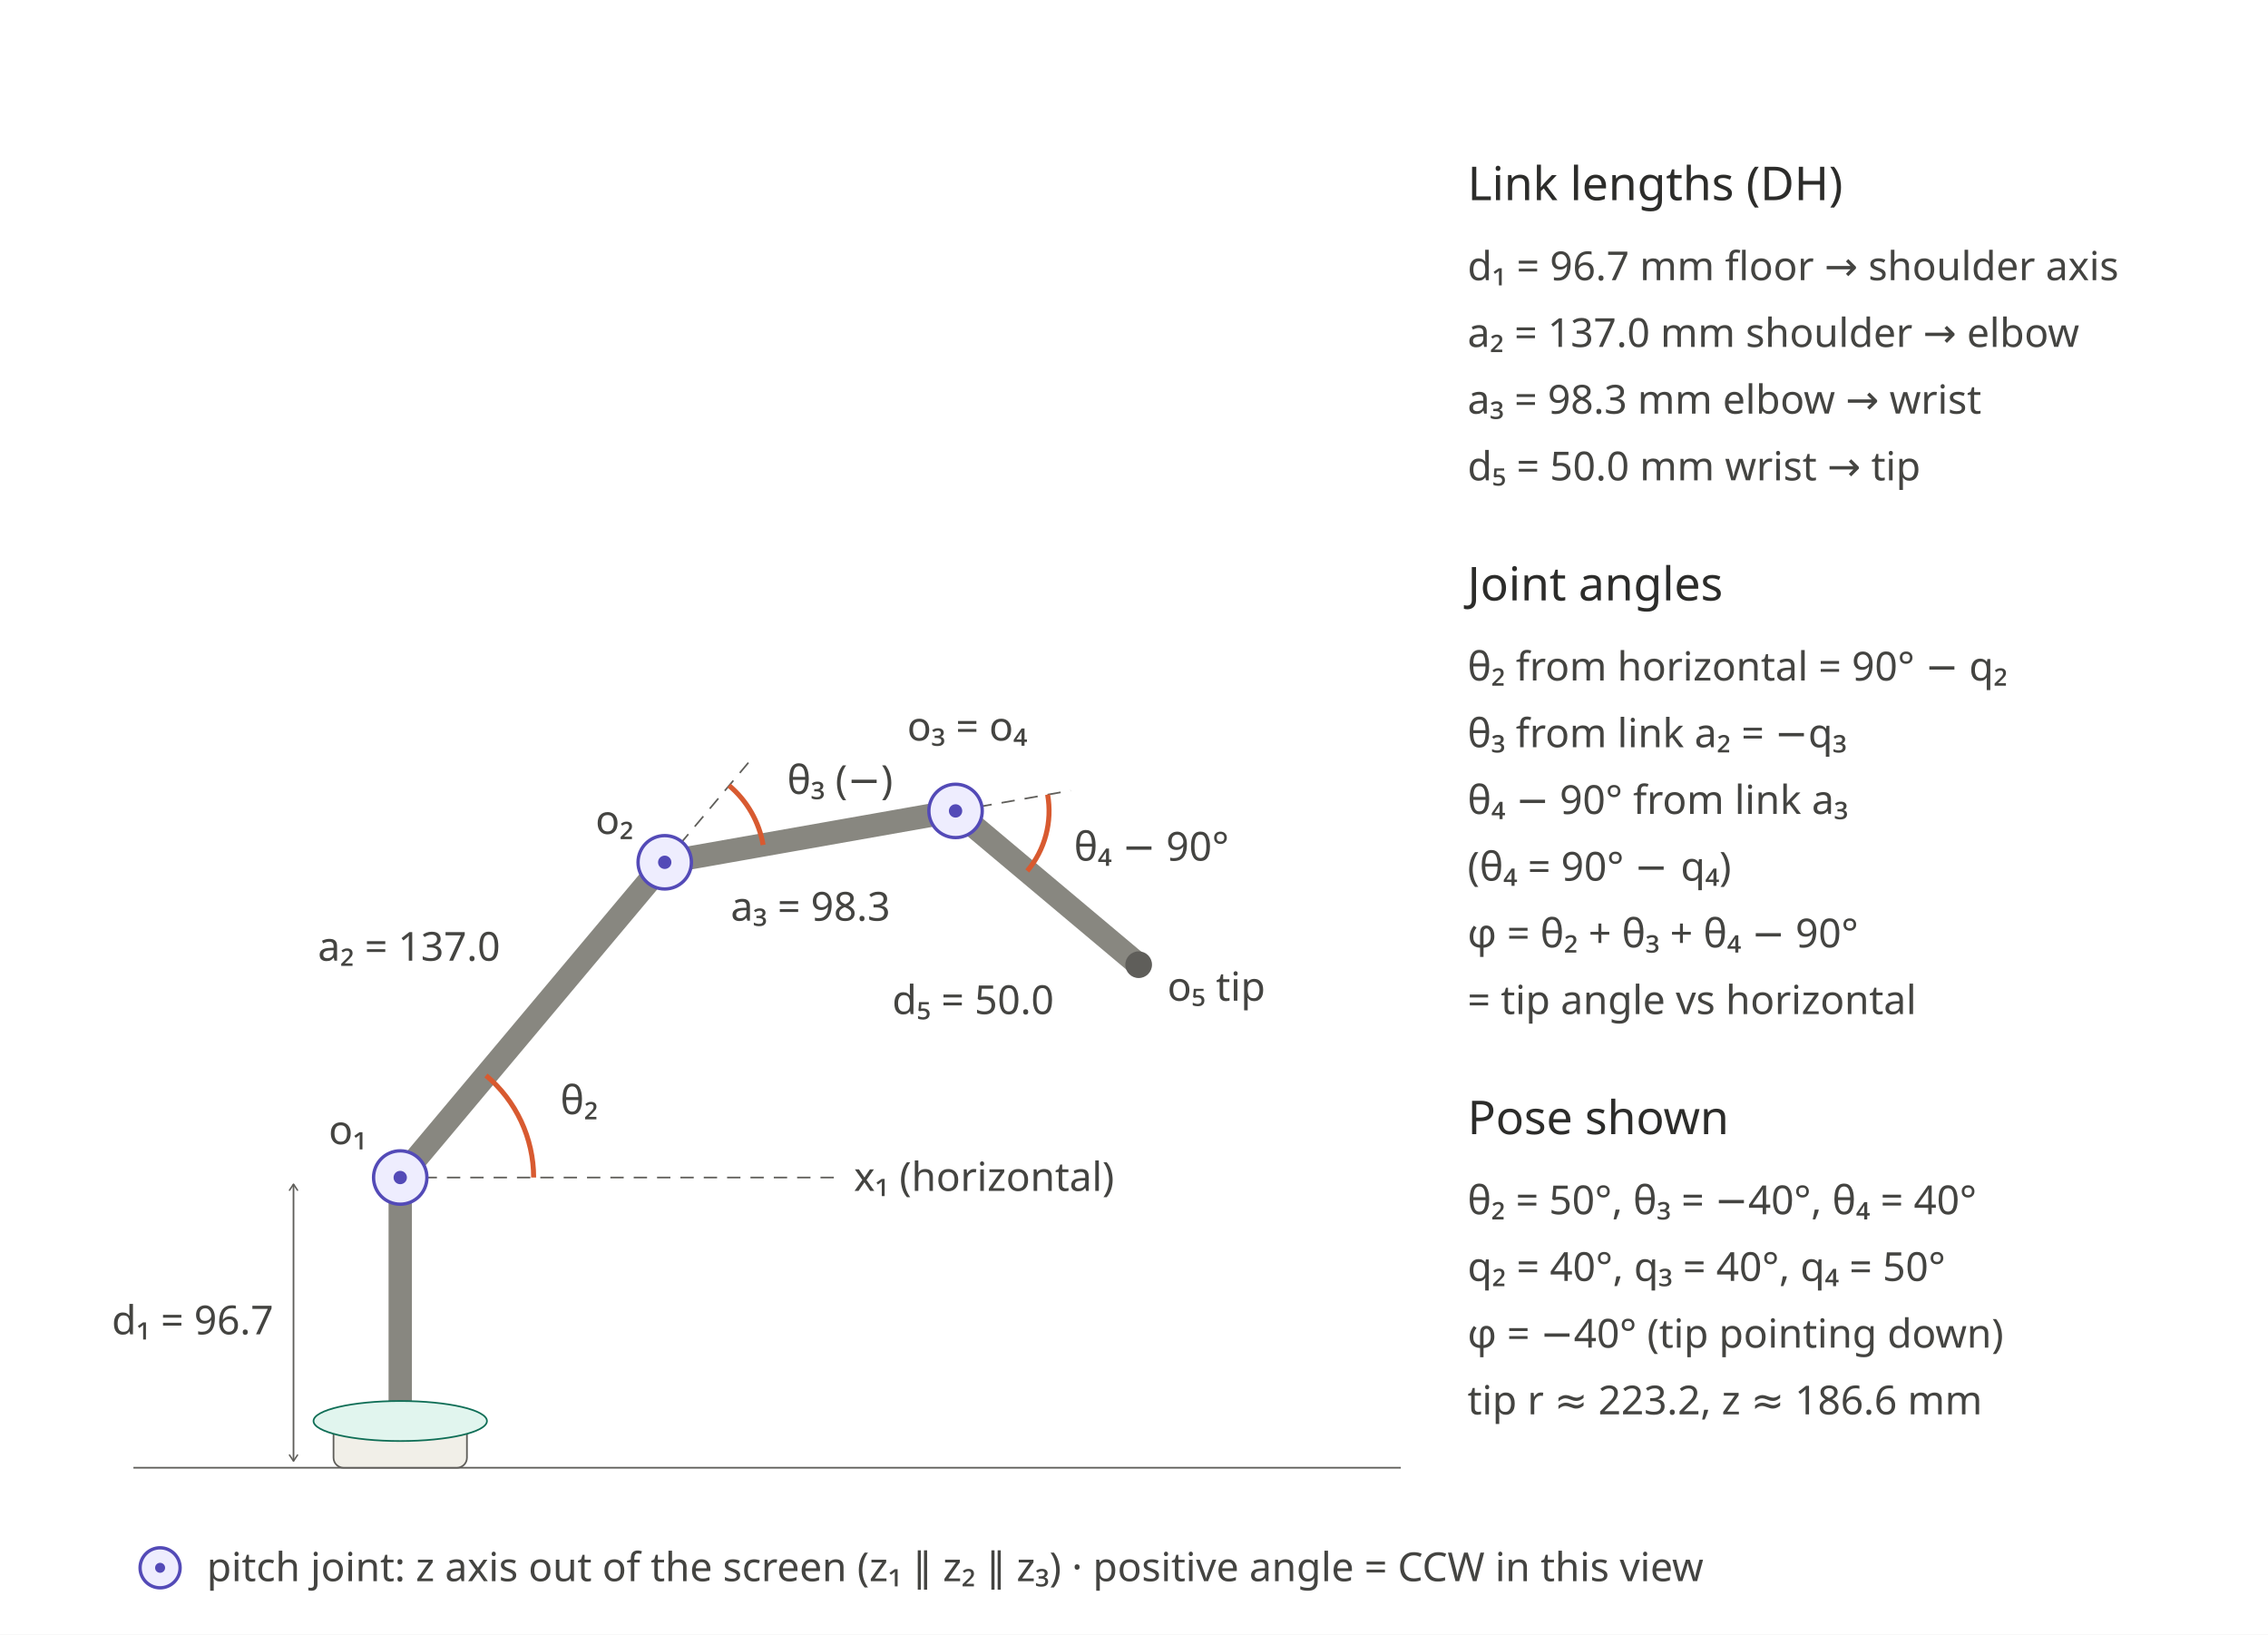
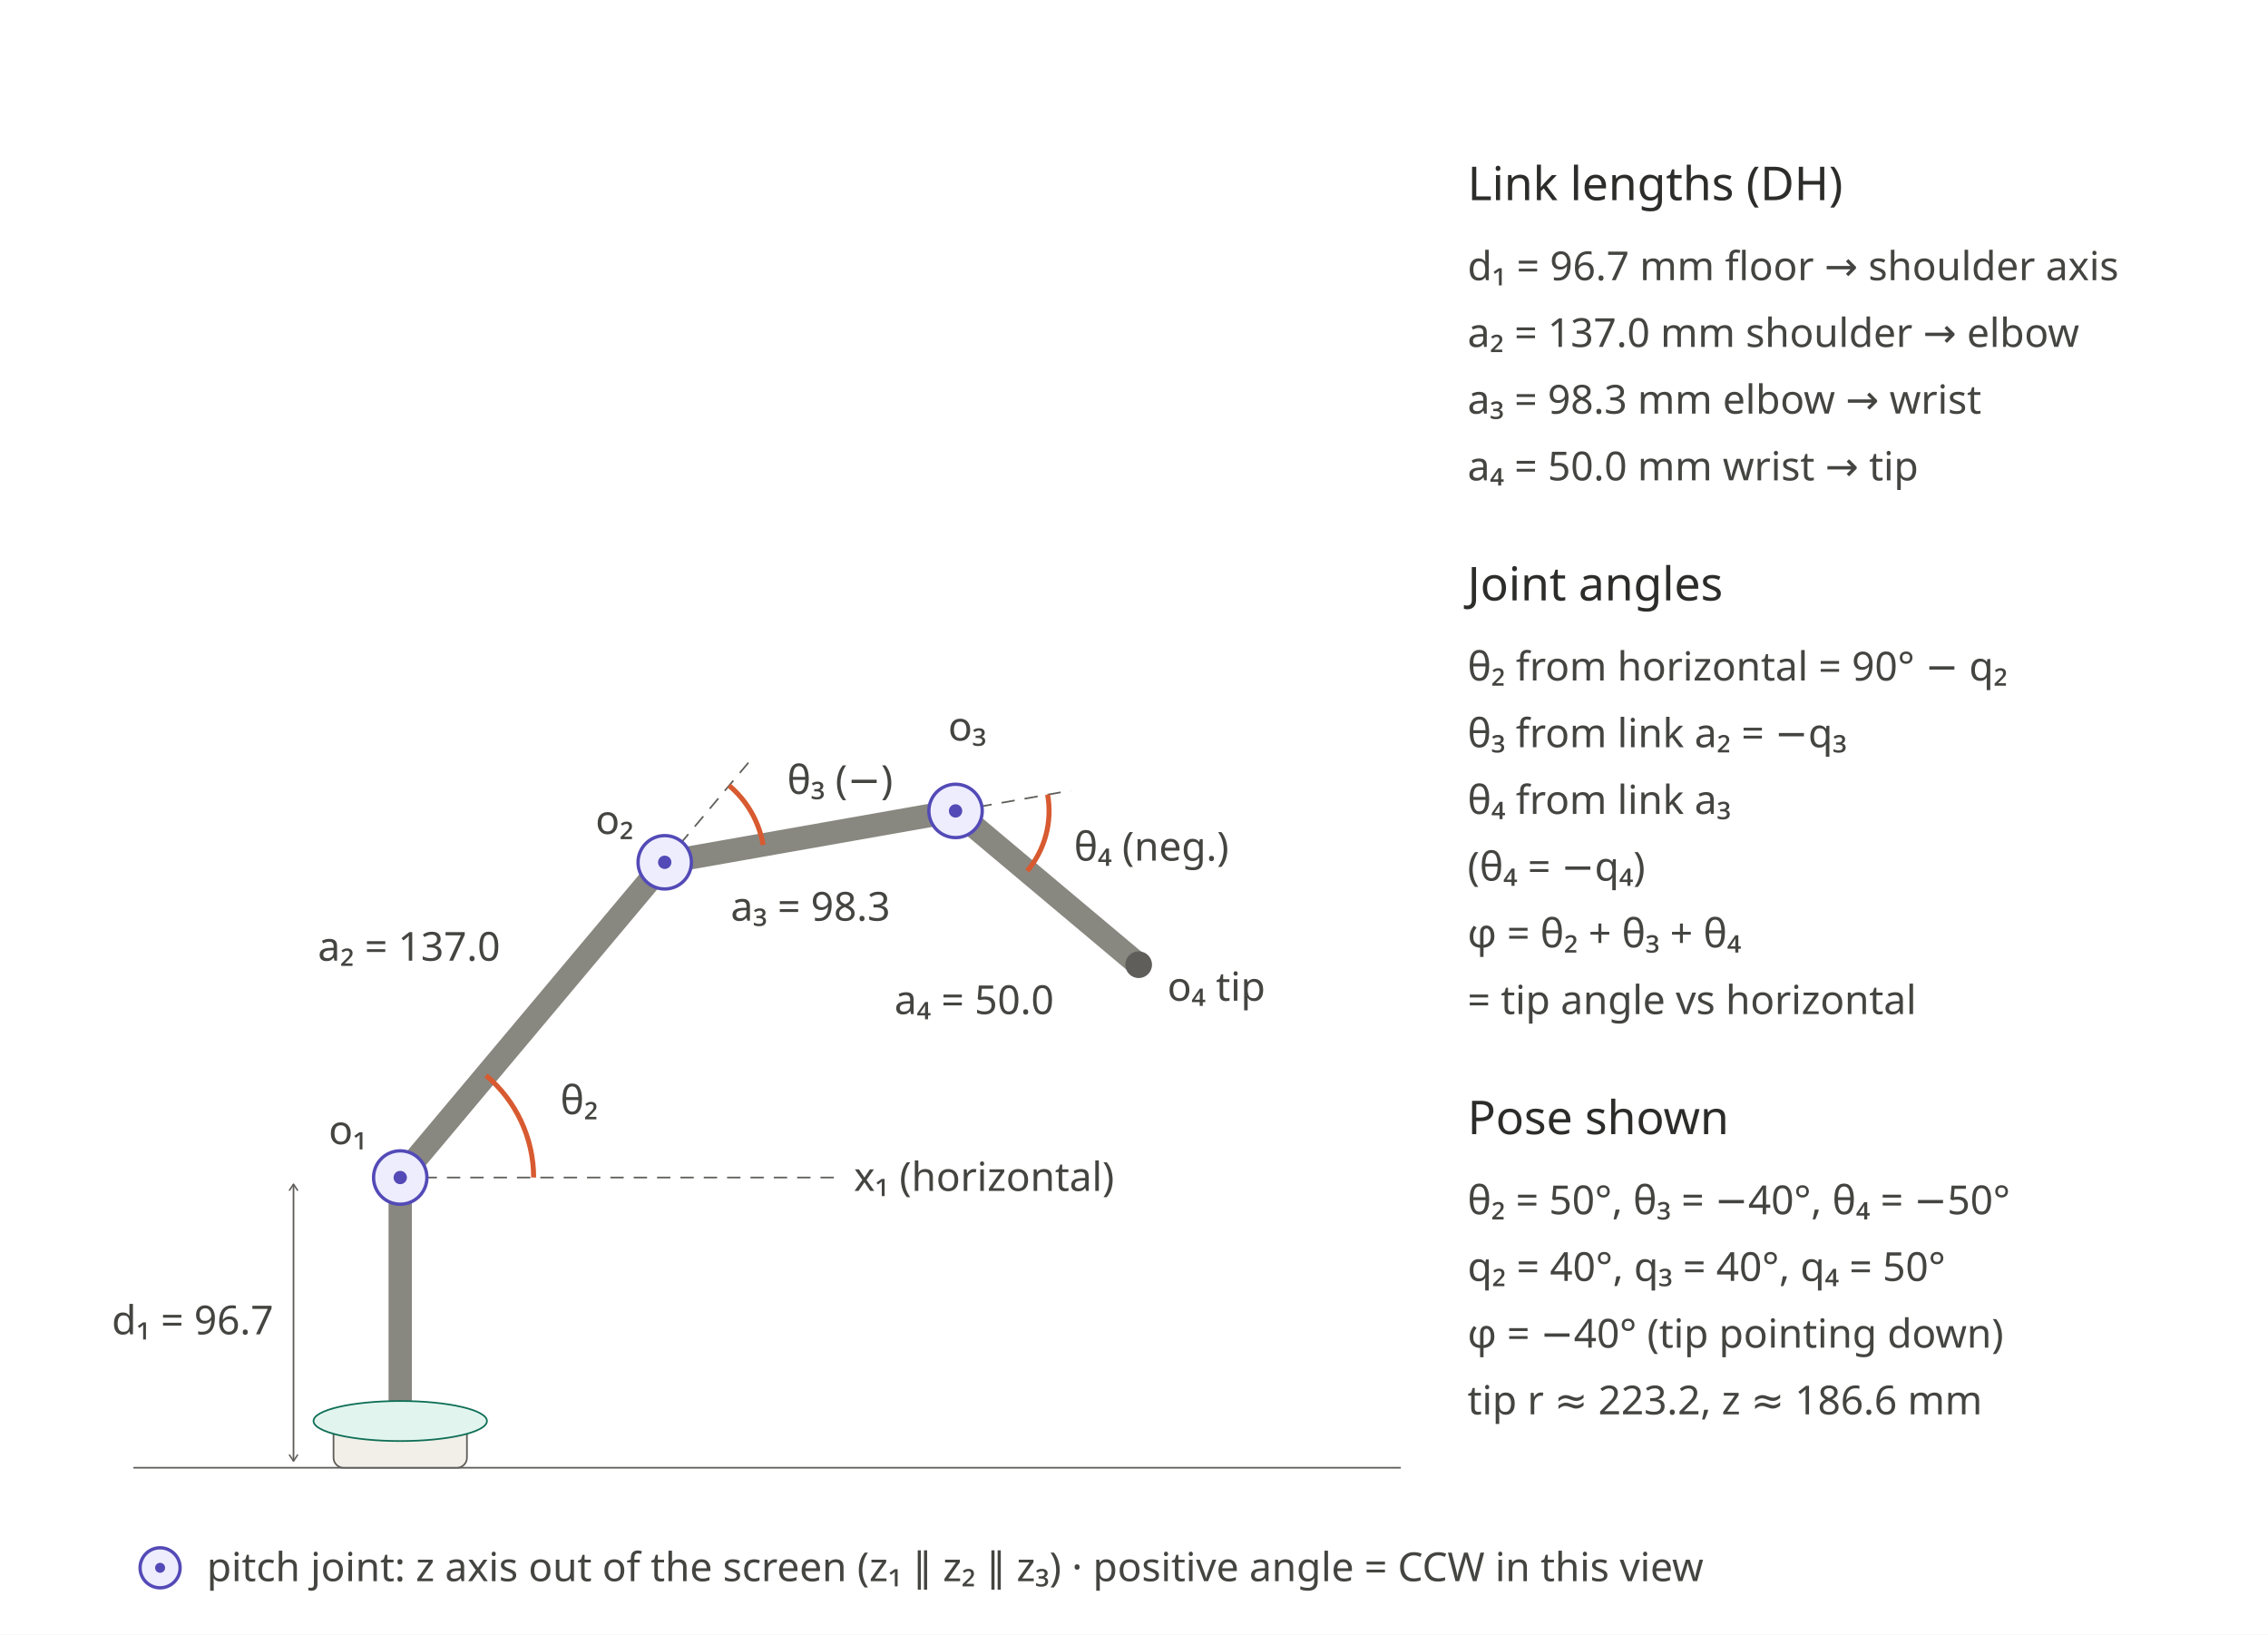
<svg xmlns="http://www.w3.org/2000/svg" width="680" height="490" viewBox="0 0 680 490" role="img">
  <style>
text{font-family:'Sarabun','Noto Sans Thai','Leelawadee UI','Tahoma',sans-serif}
.t{font-size:14px;fill:#2C2C2A}.ts{font-size:12px;fill:#444441}.th{font-size:14px;font-weight:500;fill:#2C2C2A}
.c-purple{fill:#EEEDFE;stroke:#534AB7}.c-teal{fill:#E1F5EE;stroke:#0F6E56}.c-gray{fill:#F1EFE8;stroke:#5F5E5A}
.leader{stroke:#888780;stroke-width:0.5;stroke-dasharray:3 3;fill:none}
</style>
  <rect width="680" height="490" fill="#FFFFFF" />
  <defs>
    <marker id="arrow" viewBox="0 0 10 10" refX="8" refY="5" markerWidth="6" markerHeight="6" orient="auto-start-reverse">
      <path d="M2 1L8 5L2 9" fill="none" stroke="context-stroke" stroke-width="1.5" stroke-linecap="round" stroke-linejoin="round" />
    </marker>
  </defs>
  <line x1="40" y1="440" x2="420" y2="440" stroke="#5F5E5A" stroke-width="0.5" />
  <rect class="c-gray" x="100" y="426" width="40" height="14" rx="3" stroke-width="0.5" />
  <line x1="120" y1="353" x2="250" y2="353" stroke="#5F5E5A" stroke-width="0.5" stroke-dasharray="4 3" />
  <text class="ts" x="256" y="357">x₁ (horizontal)</text>
  <line x1="199.3" y1="258.5" x2="225" y2="227.9" stroke="#5F5E5A" stroke-width="0.5" stroke-dasharray="4 3" />
  <line x1="286.5" y1="243.1" x2="321" y2="237" stroke="#5F5E5A" stroke-width="0.5" stroke-dasharray="4 3" />
  <line x1="88" y1="438" x2="88" y2="355" stroke="#5F5E5A" stroke-width="0.5" marker-start="url(#arrow)" marker-end="url(#arrow)" />
  <text class="ts" x="82" y="400" text-anchor="end">d₁ = 96.7</text>
  <line x1="120" y1="426" x2="120" y2="353" stroke="#888780" stroke-width="7" stroke-linecap="round" />
  <line x1="120" y1="353" x2="199.3" y2="258.5" stroke="#888780" stroke-width="7" stroke-linecap="round" />
  <line x1="199.3" y1="258.5" x2="286.5" y2="243.1" stroke="#888780" stroke-width="7" stroke-linecap="round" />
  <line x1="286.5" y1="243.1" x2="341.4" y2="289.2" stroke="#888780" stroke-width="7" stroke-linecap="round" />
  <path d="M160 353 A40 40 0 0 0 145.7 322.4" fill="none" stroke="#D85A30" stroke-width="1.5" />
  <text class="ts" x="168" y="334">θ₂</text>
  <path d="M218.6 235.5 A30 30 0 0 1 228.8 253.3" fill="none" stroke="#D85A30" stroke-width="1.5" />
  <text class="ts" x="236" y="238">θ₃ (−)</text>
  <path d="M314.1 238.2 A28 28 0 0 1 308 261.1" fill="none" stroke="#D85A30" stroke-width="1.5" />
-   <text class="ts" x="322" y="258">θ₄ − 90°</text>
+   <text class="ts" x="322" y="258">θ₄ (neg.)</text>
  <text class="ts" x="150" y="288" text-anchor="end">a₂ = 137.0</text>
  <text class="ts" x="243" y="276" text-anchor="middle">a₃ = 98.3</text>
-   <text class="ts" x="316" y="304" text-anchor="end">d₅ = 50.0</text>
+   <text class="ts" x="316" y="304" text-anchor="end">a₄ = 50.0</text>
  <ellipse class="c-teal" cx="120" cy="426" rx="26" ry="6" stroke-width="0.5" />
  <circle class="c-purple" cx="120" cy="353" r="8" stroke-width="1" />
  <circle cx="120" cy="353" r="2" fill="#534AB7" />
  <circle class="c-purple" cx="199.3" cy="258.5" r="8" stroke-width="1" />
  <circle cx="199.3" cy="258.5" r="2" fill="#534AB7" />
  <circle class="c-purple" cx="286.5" cy="243.1" r="8" stroke-width="1" />
  <circle cx="286.5" cy="243.1" r="2" fill="#534AB7" />
  <circle cx="341.4" cy="289.2" r="4" fill="#5F5E5A" />
  <text class="ts" x="110" y="343" text-anchor="end">o₁</text>
  <text class="ts" x="190" y="250" text-anchor="end">o₂</text>
-   <text class="ts" x="290" y="222" text-anchor="middle">o₃ = o₄</text>
-   <text class="ts" x="350" y="300">o₅ tip</text>
+   <text class="ts" x="290" y="222" text-anchor="middle">o₃</text>
+   <text class="ts" x="350" y="300">o₄ tip</text>
  <text class="th" x="440" y="60">Link lengths (DH)</text>
  <text class="ts" x="440" y="84">d₁ = 96.7 mm  floor → shoulder axis</text>
  <text class="ts" x="440" y="104">a₂ = 137.0 mm  shoulder → elbow</text>
  <text class="ts" x="440" y="124">a₃ = 98.3 mm  elbow → wrist</text>
-   <text class="ts" x="440" y="144">d₅ = 50.0 mm  wrist → tip</text>
+   <text class="ts" x="440" y="144">a₄ = 50.0 mm  wrist → tip</text>
  <text class="th" x="440" y="180">Joint angles</text>
  <text class="ts" x="440" y="204">θ₂ from horizontal = 90° − q₂</text>
  <text class="ts" x="440" y="224">θ₃ from link a₂ = −q₃</text>
-   <text class="ts" x="440" y="244">θ₄ − 90° from link a₃</text>
-   <text class="ts" x="440" y="264">   (θ₄ = 90° − q₄)</text>
-   <text class="ts" x="440" y="284">φ = θ₂ + θ₃ + θ₄ − 90°</text>
+   <text class="ts" x="440" y="244">θ₄ from link a₃</text>
+   <text class="ts" x="440" y="264">   (θ₄ = −q₄)</text>
+   <text class="ts" x="440" y="284">φ = θ₂ + θ₃ + θ₄</text>
  <text class="ts" x="440" y="304">   = tip angle vs horizontal</text>
  <text class="th" x="440" y="340">Pose shown</text>
-   <text class="ts" x="440" y="364">θ₂ = 50°, θ₃ = −40°, θ₄ = 40°</text>
+   <text class="ts" x="440" y="364">θ₂ = 50°, θ₃ = −40°, θ₄ = −50°</text>
  <text class="ts" x="440" y="384">q₂ = 40°, q₃ = 40°, q₄ = 50°</text>
  <text class="ts" x="440" y="404">φ = −40° (tip pointing down)</text>
  <text class="ts" x="440" y="424">tip r ≈ 223.2, z ≈ 186.6 mm</text>
  <circle class="c-purple" cx="48" cy="470" r="6" stroke-width="1" />
  <circle cx="48" cy="470" r="1.5" fill="#534AB7" />
  <text class="ts" x="62" y="474">pitch joint: z axis out of the screen (z₁ ∥ z₂ ∥ z₃) · positive angle = CCW in this view</text>
</svg>
